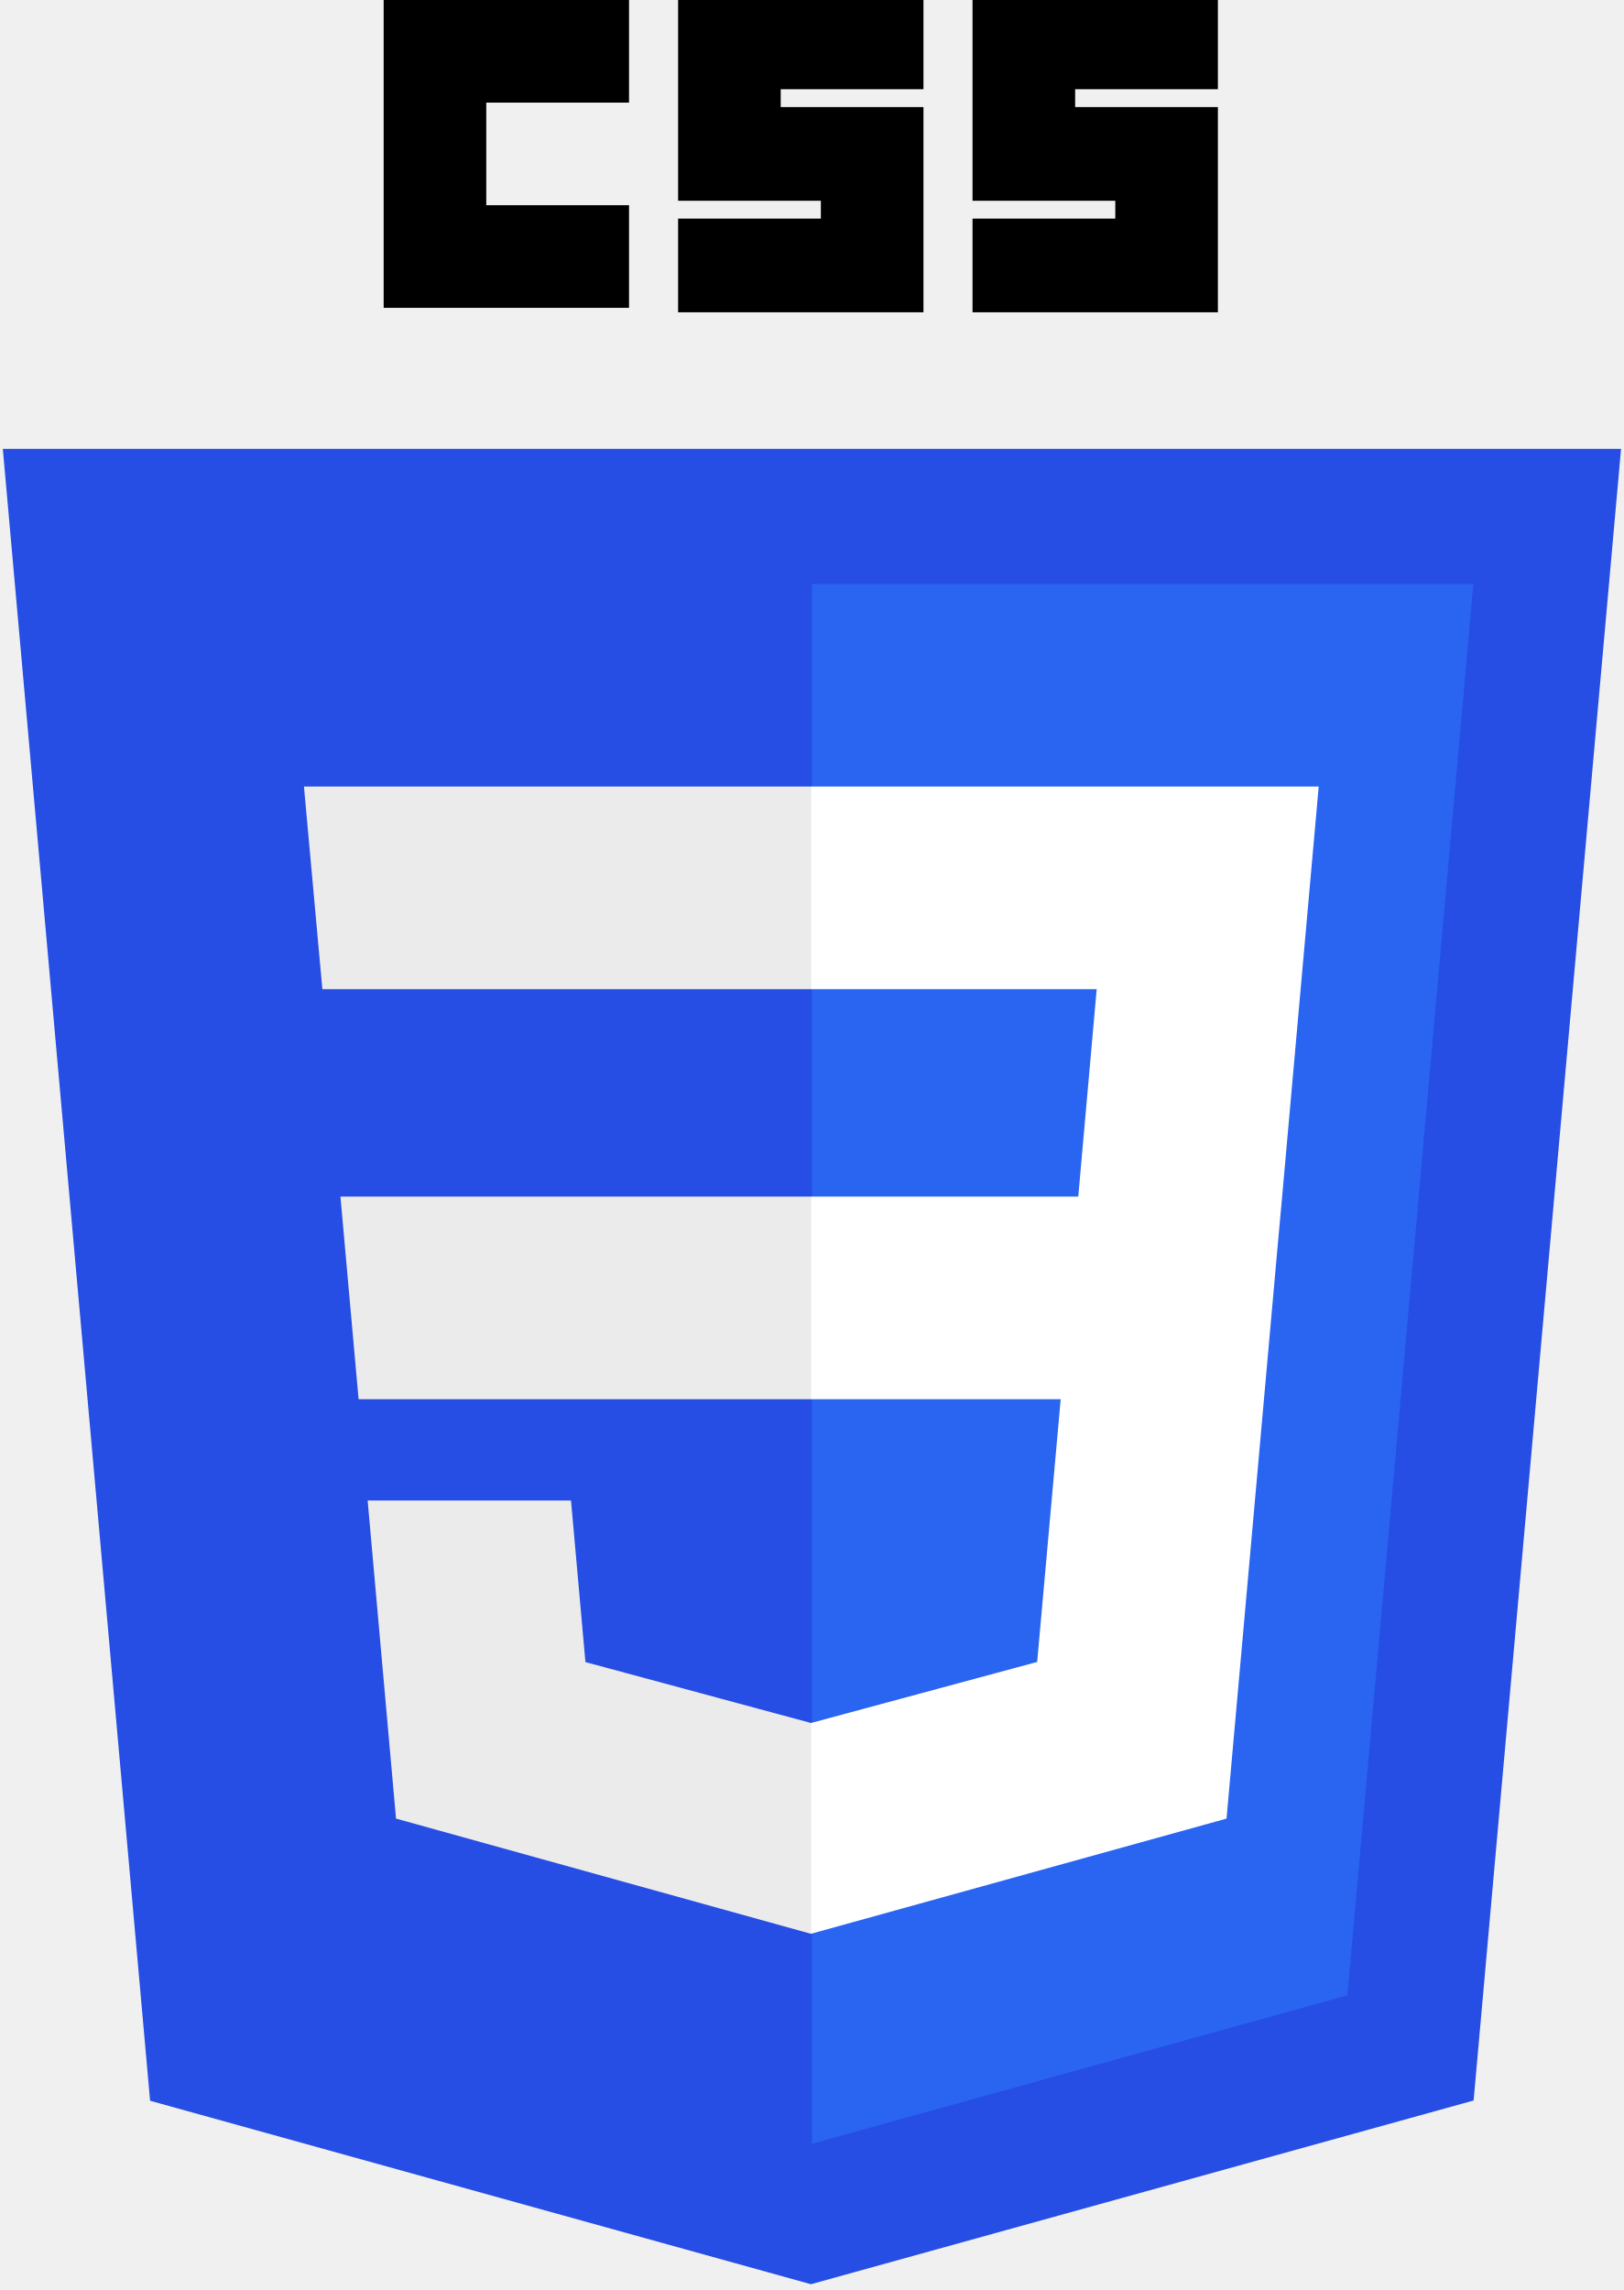
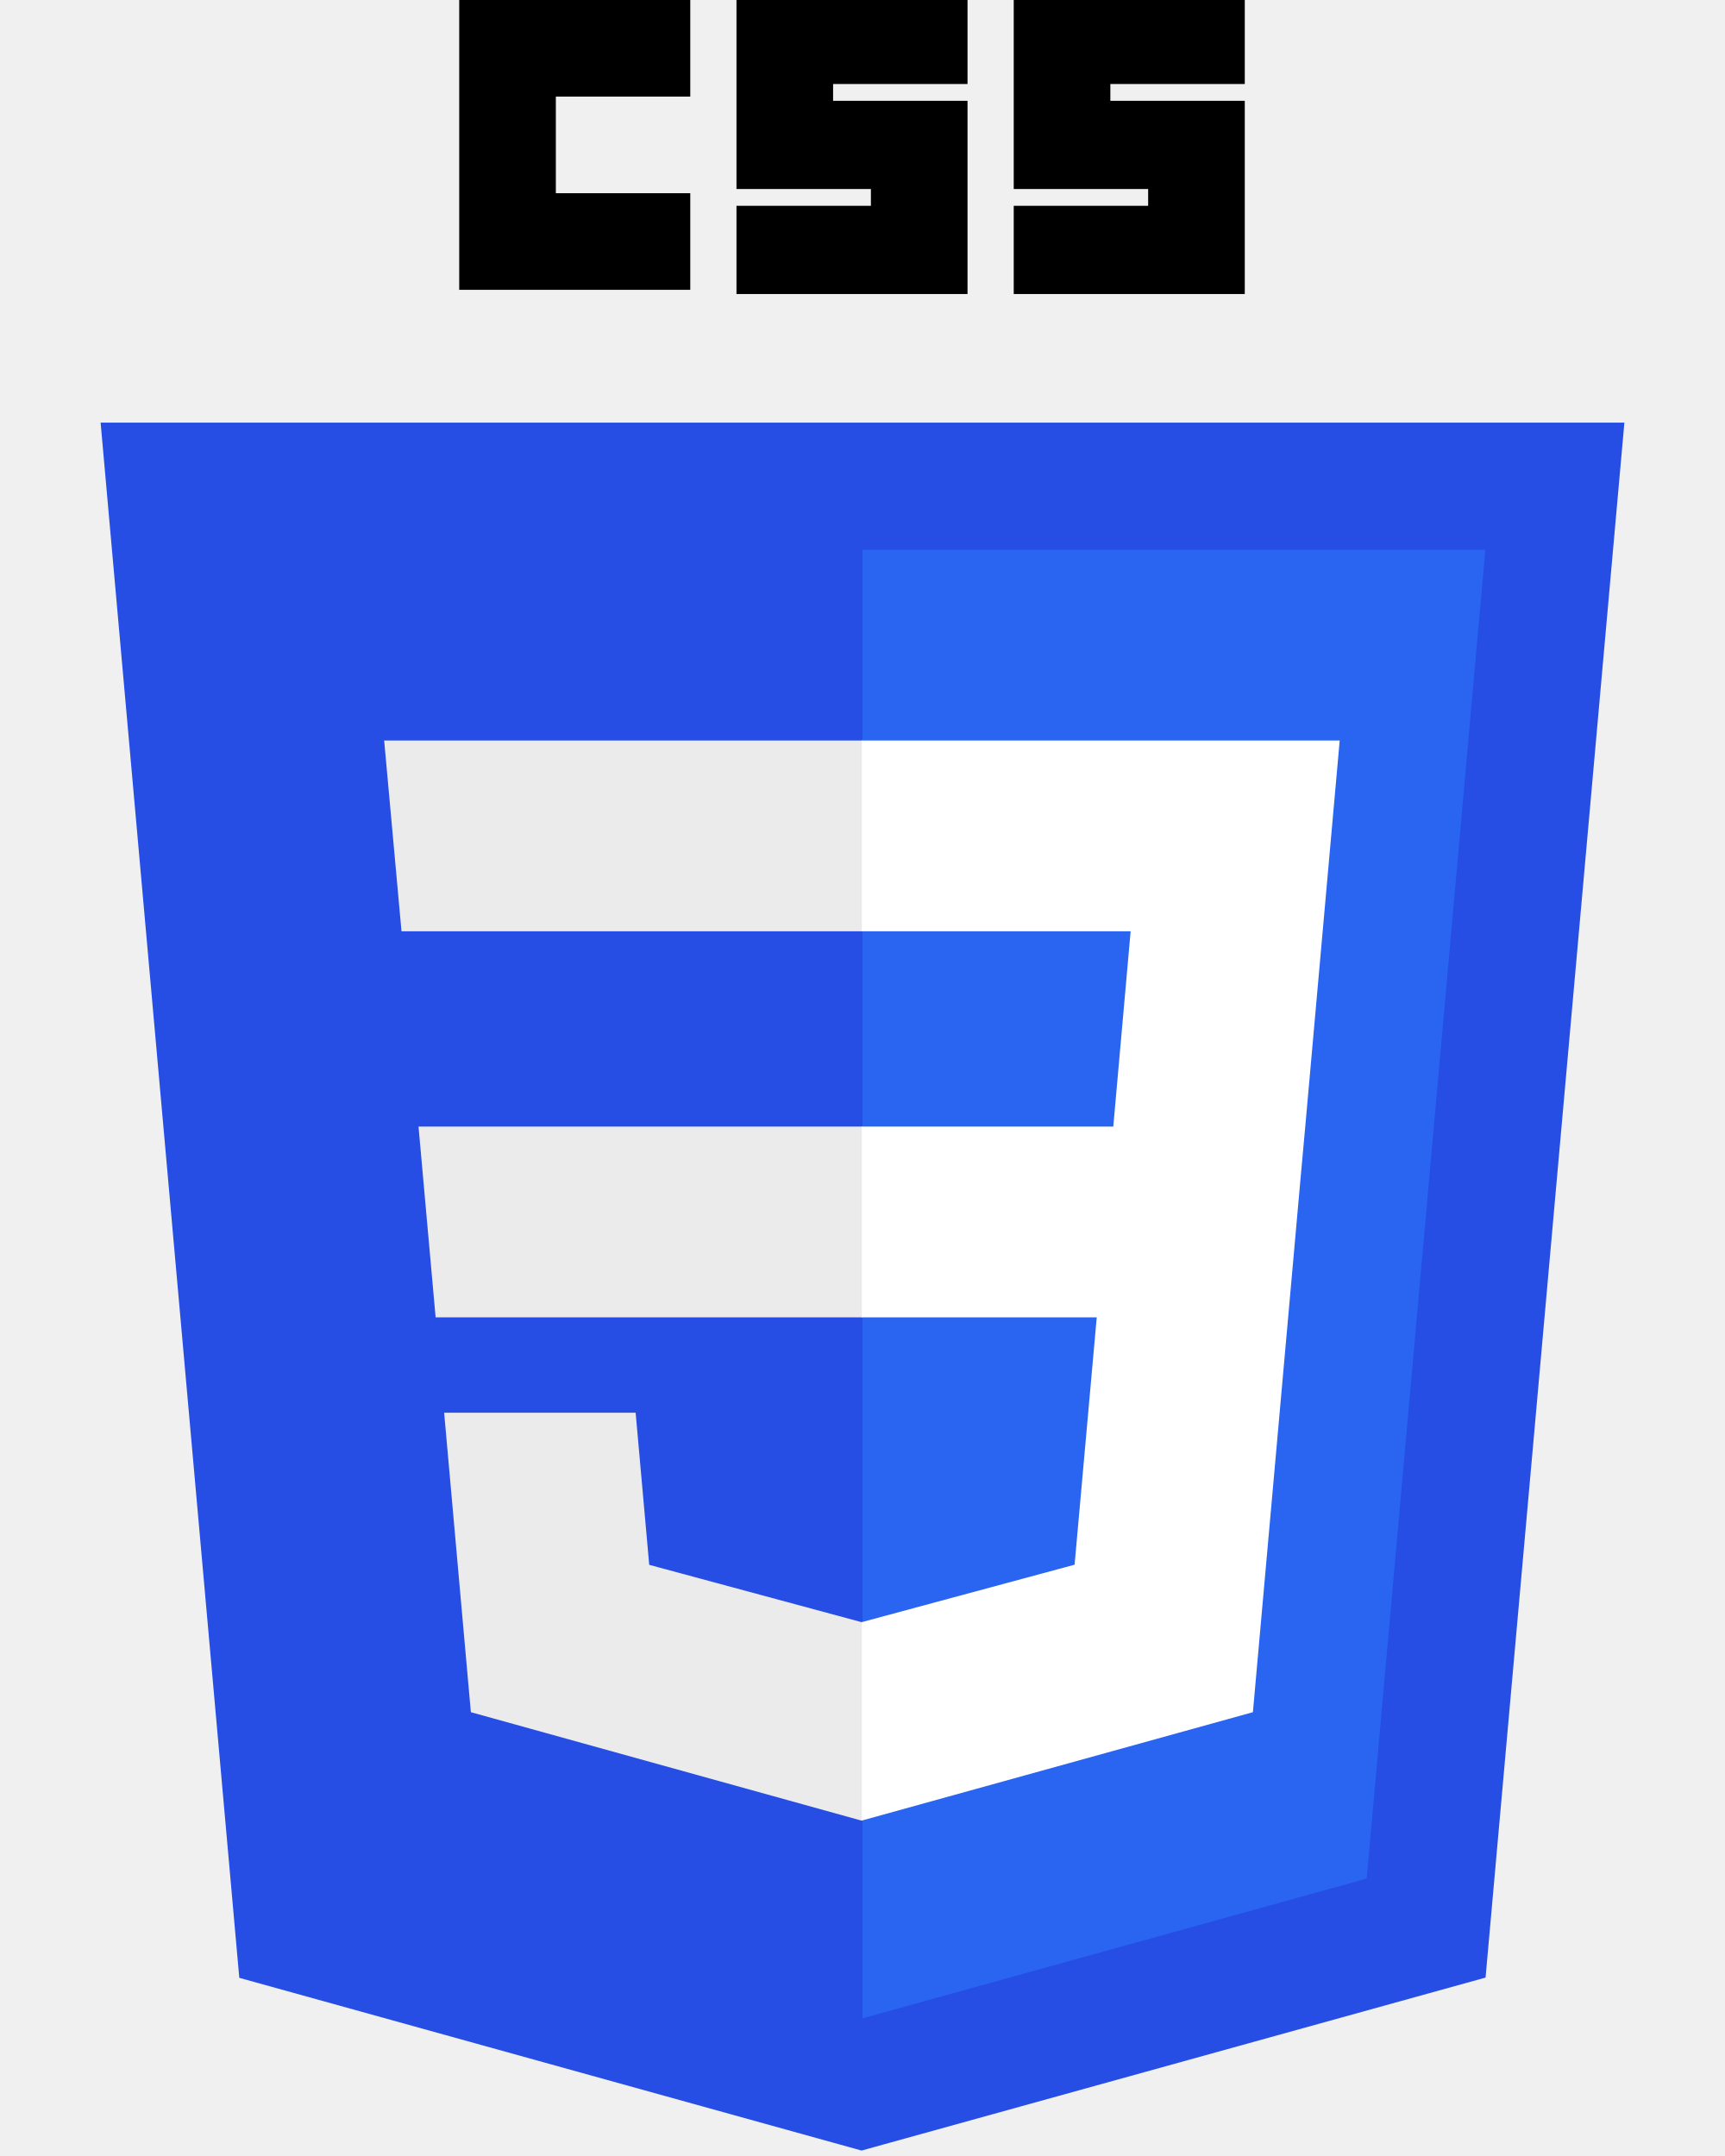
- <svg xmlns="http://www.w3.org/2000/svg" width="256px" height="361px" viewBox="0 0 256 361" version="1.1" preserveAspectRatio="xMidYMid">
+ <svg xmlns="http://www.w3.org/2000/svg" width="200px" height="250px" viewBox="0 0 256 361" version="1.1" preserveAspectRatio="xMidYMid">
  <g>
    <path d="M127.844,360.088 L23.662,331.166 L0.445,70.766 L255.555,70.766 L232.314,331.125 L127.844,360.088 L127.844,360.088 Z" fill="#264DE4" />
    <path d="M212.417,314.547 L232.278,92.057 L128,92.057 L128,337.95 L212.417,314.547 L212.417,314.547 Z" fill="#2965F1" />
    <path d="M53.669,188.636 L56.531,220.573 L128,220.573 L128,188.636 L53.669,188.636 L53.669,188.636 Z" fill="#EBEBEB" />
    <path d="M47.917,123.995 L50.82,155.932 L128,155.932 L128,123.995 L47.917,123.995 L47.917,123.995 Z" fill="#EBEBEB" />
    <path d="M128,271.58 L127.86,271.617 L92.292,262.013 L90.018,236.542 L57.958,236.542 L62.432,286.688 L127.853,304.849 L128,304.808 L128,271.58 L128,271.58 Z" fill="#EBEBEB" />
    <path d="M60.484,0 L99.165,0 L99.165,16.176 L76.659,16.176 L76.659,32.352 L99.165,32.352 L99.165,48.527 L60.484,48.527 L60.484,0 L60.484,0 Z" fill="#000000" />
    <path d="M106.901,0 L145.582,0 L145.582,14.066 L123.077,14.066 L123.077,16.879 L145.582,16.879 L145.582,49.231 L106.901,49.231 L106.901,34.462 L129.407,34.462 L129.407,31.648 L106.901,31.648 L106.901,0 L106.901,0 Z" fill="#000000" />
    <path d="M153.319,0 L192,0 L192,14.066 L169.495,14.066 L169.495,16.879 L192,16.879 L192,49.231 L153.319,49.231 L153.319,34.462 L175.824,34.462 L175.824,31.648 L153.319,31.648 L153.319,0 L153.319,0 Z" fill="#000000" />
    <path d="M202.127,188.636 L207.892,123.995 L127.89,123.995 L127.89,155.932 L172.892,155.932 L169.986,188.636 L127.89,188.636 L127.89,220.573 L167.217,220.573 L163.509,261.993 L127.89,271.607 L127.89,304.833 L193.362,286.688 L193.843,281.292 L201.348,197.212 L202.127,188.636 L202.127,188.636 Z" fill="#FFFFFF" />
  </g>
</svg>
